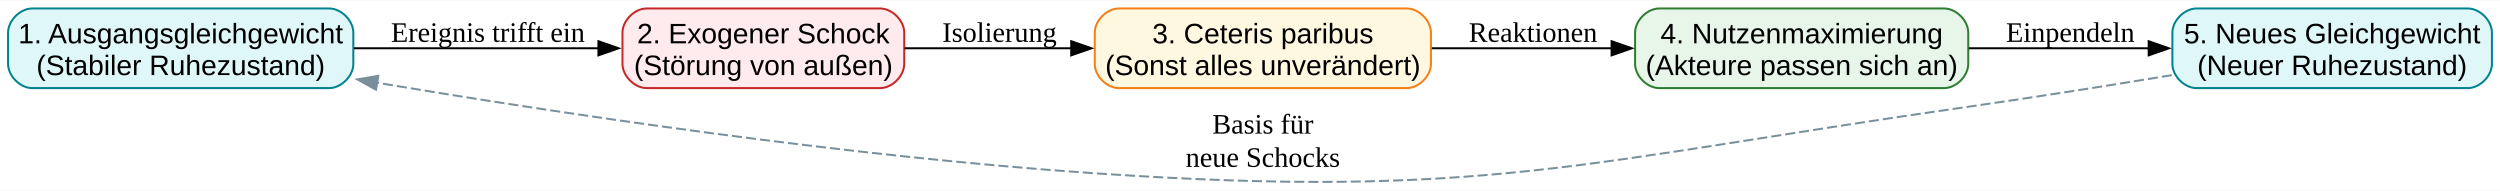
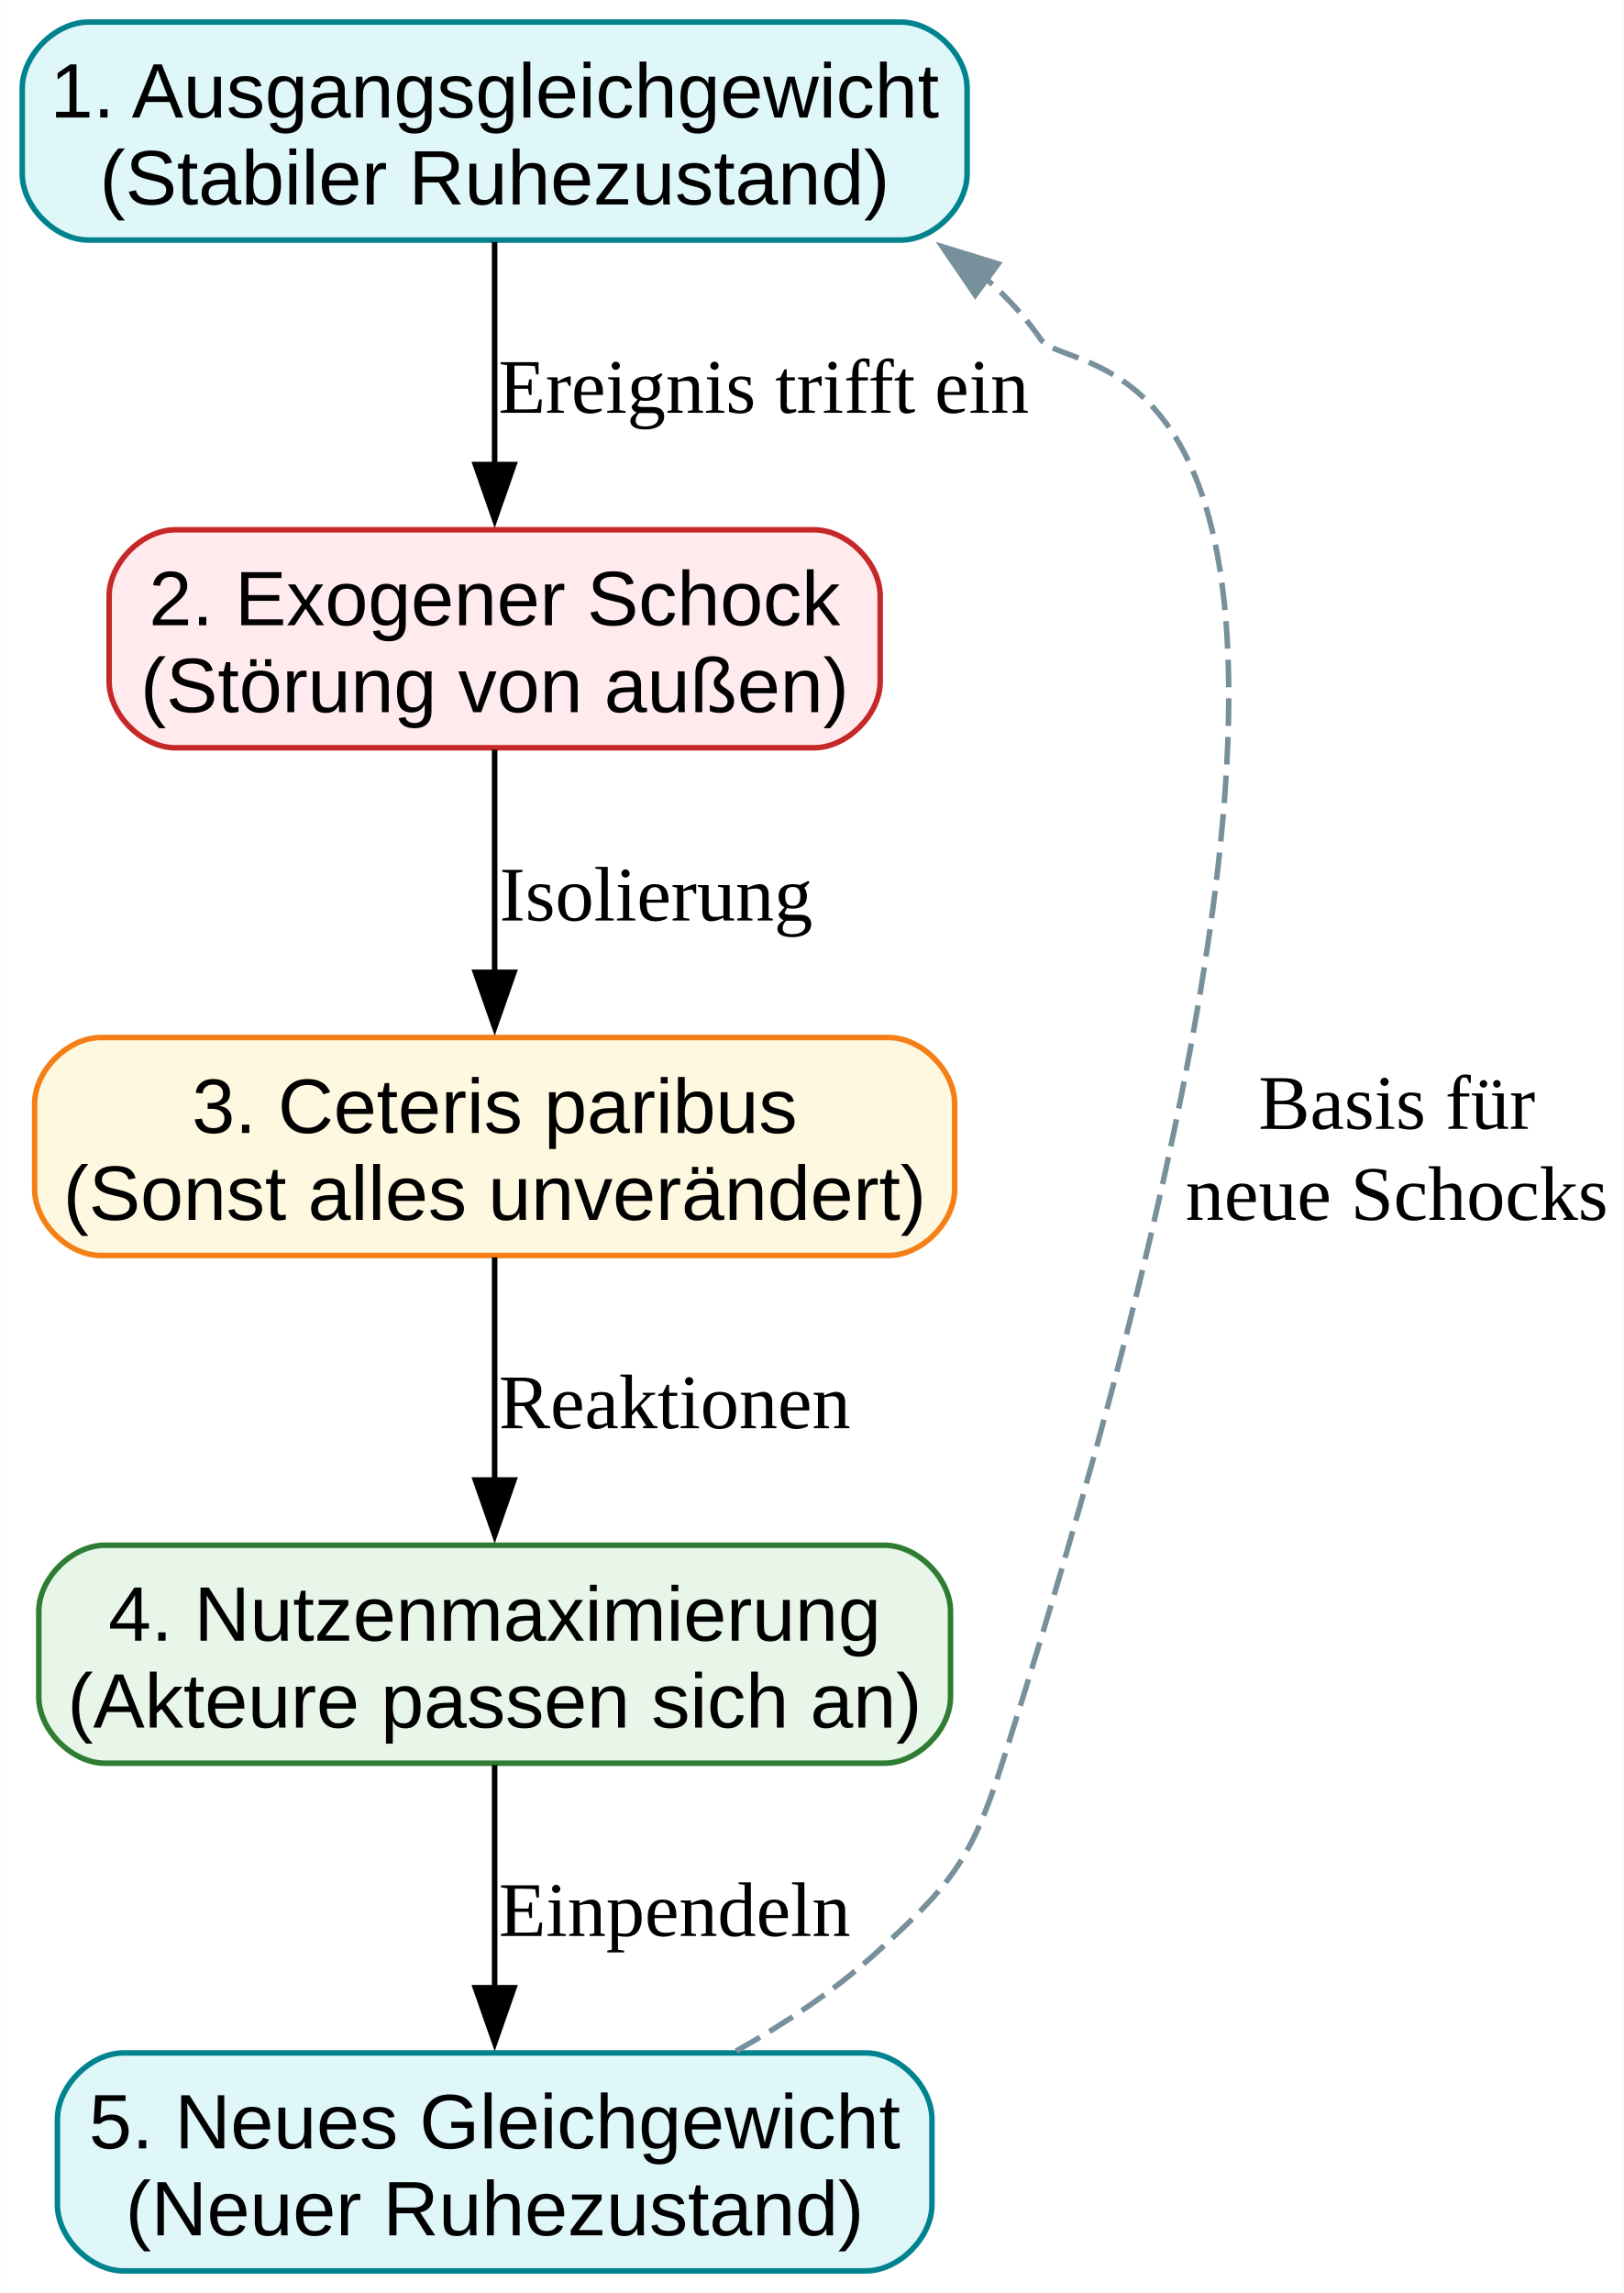
- <svg xmlns="http://www.w3.org/2000/svg" width="864pt" height="66pt" viewBox="0.00 0.00 864.00 65.72">
-   <g id="graph0" class="graph" transform="scale(0.696774 0.696774) rotate(0) translate(4 90.32)">
-     <polygon fill="white" stroke="none" points="-4,4 -4,-90.32 1236,-90.32 1236,4 -4,4" />
+ <svg xmlns="http://www.w3.org/2000/svg" width="204pt" height="288pt" viewBox="0.00 0.00 203.96 288.00">
+   <g id="graph0" class="graph" transform="scale(0.693141 0.693141) rotate(0) translate(4 411.5)">
+     <polygon fill="white" stroke="none" points="-4,4 -4,-411.5 290.26,-411.5 290.26,4 -4,4" />
    <g id="node1" class="node">
-       <path fill="#e0f7fa" stroke="#00838f" d="M159.25,-86.32C159.25,-86.32 12,-86.32 12,-86.32 6,-86.32 0,-80.32 0,-74.32 0,-74.32 0,-58.82 0,-58.82 0,-52.82 6,-46.82 12,-46.82 12,-46.82 159.25,-46.82 159.25,-46.82 165.25,-46.82 171.25,-52.82 171.25,-58.82 171.25,-58.82 171.25,-74.32 171.25,-74.32 171.25,-80.32 165.25,-86.32 159.25,-86.32" />
-       <text text-anchor="middle" x="85.62" y="-69.02" font-family="Arial" font-size="14.00">1. Ausgangsgleichgewicht</text>
-       <text text-anchor="middle" x="85.62" y="-53.27" font-family="Arial" font-size="14.00">(Stabiler Ruhezustand)</text>
+       <path fill="#e0f7fa" stroke="#00838f" d="M159.25,-407.5C159.25,-407.5 12,-407.5 12,-407.5 6,-407.5 0,-401.5 0,-395.5 0,-395.5 0,-380 0,-380 0,-374 6,-368 12,-368 12,-368 159.25,-368 159.25,-368 165.25,-368 171.25,-374 171.25,-380 171.25,-380 171.25,-395.5 171.25,-395.5 171.25,-401.5 165.25,-407.5 159.25,-407.5" />
+       <text text-anchor="middle" x="85.62" y="-390.2" font-family="Arial" font-size="14.00">1. Ausgangsgleichgewicht</text>
+       <text text-anchor="middle" x="85.62" y="-374.45" font-family="Arial" font-size="14.00">(Stabiler Ruhezustand)</text>
    </g>
    <g id="node2" class="node">
-       <path fill="#ffebee" stroke="#c62828" d="M432.5,-86.32C432.5,-86.32 316.75,-86.32 316.75,-86.32 310.75,-86.32 304.75,-80.32 304.75,-74.32 304.75,-74.32 304.75,-58.82 304.75,-58.82 304.75,-52.82 310.75,-46.82 316.75,-46.82 316.75,-46.82 432.5,-46.82 432.5,-46.82 438.5,-46.82 444.5,-52.82 444.5,-58.82 444.5,-58.82 444.5,-74.32 444.5,-74.32 444.5,-80.32 438.5,-86.32 432.5,-86.32" />
-       <text text-anchor="middle" x="374.62" y="-69.02" font-family="Arial" font-size="14.00">2. Exogener Schock</text>
-       <text text-anchor="middle" x="374.62" y="-53.27" font-family="Arial" font-size="14.00">(Störung von außen)</text>
+       <path fill="#ffebee" stroke="#c62828" d="M143.5,-315.5C143.5,-315.5 27.75,-315.5 27.75,-315.5 21.75,-315.5 15.75,-309.5 15.75,-303.5 15.75,-303.5 15.75,-288 15.75,-288 15.75,-282 21.75,-276 27.75,-276 27.75,-276 143.5,-276 143.5,-276 149.5,-276 155.5,-282 155.5,-288 155.5,-288 155.5,-303.5 155.5,-303.5 155.5,-309.5 149.5,-315.5 143.5,-315.5" />
+       <text text-anchor="middle" x="85.62" y="-298.2" font-family="Arial" font-size="14.00">2. Exogener Schock</text>
+       <text text-anchor="middle" x="85.62" y="-282.45" font-family="Arial" font-size="14.00">(Störung von außen)</text>
    </g>
    <g id="edge1" class="edge">
-       <path fill="none" stroke="black" d="M171.57,-66.57C209.92,-66.57 255,-66.57 292.84,-66.57" />
-       <polygon fill="black" stroke="black" points="292.82,-70.07 302.82,-66.57 292.82,-63.07 292.82,-70.07" />
-       <text text-anchor="middle" x="238" y="-69.77" font-family="Times New Roman,serif" font-size="14.00"> Ereignis trifft ein</text>
+       <path fill="none" stroke="black" d="M85.62,-367.66C85.62,-355.85 85.62,-340.42 85.62,-326.98" />
+       <polygon fill="black" stroke="black" points="89.13,-327.32 85.63,-317.32 82.13,-327.32 89.13,-327.32" />
+       <text text-anchor="middle" x="134.38" y="-336.7" font-family="Times New Roman,serif" font-size="14.00"> Ereignis trifft ein</text>
    </g>
    <g id="node3" class="node">
-       <path fill="#fff8e1" stroke="#f57f17" d="M693.75,-86.32C693.75,-86.32 551,-86.32 551,-86.32 545,-86.32 539,-80.32 539,-74.32 539,-74.32 539,-58.82 539,-58.82 539,-52.82 545,-46.82 551,-46.82 551,-46.82 693.75,-46.82 693.75,-46.82 699.75,-46.82 705.75,-52.82 705.75,-58.82 705.75,-58.82 705.75,-74.32 705.75,-74.32 705.75,-80.32 699.75,-86.32 693.75,-86.32" />
-       <text text-anchor="middle" x="622.38" y="-69.02" font-family="Arial" font-size="14.00">3. Ceteris paribus</text>
-       <text text-anchor="middle" x="622.38" y="-53.27" font-family="Arial" font-size="14.00">(Sonst alles unverändert)</text>
+       <path fill="#fff8e1" stroke="#f57f17" d="M157,-223.5C157,-223.5 14.25,-223.5 14.25,-223.5 8.25,-223.5 2.25,-217.5 2.25,-211.5 2.25,-211.5 2.25,-196 2.25,-196 2.25,-190 8.25,-184 14.25,-184 14.25,-184 157,-184 157,-184 163,-184 169,-190 169,-196 169,-196 169,-211.5 169,-211.5 169,-217.5 163,-223.5 157,-223.5" />
+       <text text-anchor="middle" x="85.62" y="-206.2" font-family="Arial" font-size="14.00">3. Ceteris paribus</text>
+       <text text-anchor="middle" x="85.62" y="-190.45" font-family="Arial" font-size="14.00">(Sonst alles unverändert)</text>
    </g>
    <g id="edge2" class="edge">
-       <path fill="none" stroke="black" d="M444.73,-66.57C470.44,-66.57 500.05,-66.57 527.6,-66.57" />
-       <polygon fill="black" stroke="black" points="527.33,-70.07 537.33,-66.57 527.33,-63.07 527.33,-70.07" />
-       <text text-anchor="middle" x="491.75" y="-69.77" font-family="Times New Roman,serif" font-size="14.00"> Isolierung</text>
+       <path fill="none" stroke="black" d="M85.62,-275.66C85.62,-263.85 85.62,-248.42 85.62,-234.98" />
+       <polygon fill="black" stroke="black" points="89.13,-235.32 85.63,-225.32 82.13,-235.32 89.13,-235.32" />
+       <text text-anchor="middle" x="114.88" y="-244.7" font-family="Times New Roman,serif" font-size="14.00"> Isolierung</text>
    </g>
    <g id="node4" class="node">
-       <path fill="#e8f5e9" stroke="#2e7d32" d="M960.25,-86.32C960.25,-86.32 819,-86.32 819,-86.32 813,-86.32 807,-80.32 807,-74.32 807,-74.32 807,-58.82 807,-58.82 807,-52.82 813,-46.82 819,-46.82 819,-46.82 960.25,-46.82 960.25,-46.82 966.25,-46.82 972.25,-52.82 972.25,-58.82 972.25,-58.82 972.25,-74.32 972.25,-74.32 972.25,-80.32 966.25,-86.32 960.25,-86.32" />
-       <text text-anchor="middle" x="889.62" y="-69.02" font-family="Arial" font-size="14.00">4. Nutzenmaximierung</text>
-       <text text-anchor="middle" x="889.62" y="-53.27" font-family="Arial" font-size="14.00">(Akteure passen sich an)</text>
+       <path fill="#e8f5e9" stroke="#2e7d32" d="M156.25,-131.5C156.25,-131.5 15,-131.5 15,-131.5 9,-131.5 3,-125.5 3,-119.5 3,-119.5 3,-104 3,-104 3,-98 9,-92 15,-92 15,-92 156.25,-92 156.25,-92 162.25,-92 168.25,-98 168.25,-104 168.25,-104 168.25,-119.5 168.25,-119.5 168.25,-125.5 162.25,-131.5 156.25,-131.5" />
+       <text text-anchor="middle" x="85.62" y="-114.2" font-family="Arial" font-size="14.00">4. Nutzenmaximierung</text>
+       <text text-anchor="middle" x="85.62" y="-98.45" font-family="Arial" font-size="14.00">(Akteure passen sich an)</text>
    </g>
    <g id="edge3" class="edge">
-       <path fill="none" stroke="black" d="M706.21,-66.57C734.53,-66.57 766.38,-66.57 795.46,-66.57" />
-       <polygon fill="black" stroke="black" points="795.36,-70.07 805.36,-66.57 795.36,-63.07 795.36,-70.07" />
-       <text text-anchor="middle" x="756.38" y="-69.77" font-family="Times New Roman,serif" font-size="14.00"> Reaktionen</text>
+       <path fill="none" stroke="black" d="M85.62,-183.66C85.62,-171.85 85.62,-156.42 85.62,-142.98" />
+       <polygon fill="black" stroke="black" points="89.13,-143.32 85.63,-133.32 82.13,-143.32 89.13,-143.32" />
+       <text text-anchor="middle" x="118.25" y="-152.7" font-family="Times New Roman,serif" font-size="14.00"> Reaktionen</text>
    </g>
    <g id="node5" class="node">
-       <path fill="#e0f7fa" stroke="#00838f" d="M1220,-86.32C1220,-86.32 1085.5,-86.32 1085.5,-86.32 1079.5,-86.32 1073.5,-80.32 1073.5,-74.32 1073.5,-74.32 1073.5,-58.82 1073.5,-58.82 1073.5,-52.82 1079.5,-46.82 1085.5,-46.82 1085.5,-46.82 1220,-46.82 1220,-46.82 1226,-46.82 1232,-52.82 1232,-58.82 1232,-58.82 1232,-74.32 1232,-74.32 1232,-80.32 1226,-86.32 1220,-86.32" />
-       <text text-anchor="middle" x="1152.75" y="-69.02" font-family="Arial" font-size="14.00">5. Neues Gleichgewicht</text>
-       <text text-anchor="middle" x="1152.75" y="-53.27" font-family="Arial" font-size="14.00">(Neuer Ruhezustand)</text>
+       <path fill="#e0f7fa" stroke="#00838f" d="M152.88,-39.5C152.88,-39.5 18.38,-39.5 18.38,-39.5 12.38,-39.5 6.38,-33.5 6.38,-27.5 6.38,-27.5 6.38,-12 6.38,-12 6.38,-6 12.38,0 18.38,0 18.38,0 152.88,0 152.88,0 158.88,0 164.88,-6 164.88,-12 164.88,-12 164.88,-27.5 164.88,-27.5 164.88,-33.5 158.88,-39.5 152.88,-39.5" />
+       <text text-anchor="middle" x="85.62" y="-22.2" font-family="Arial" font-size="14.00">5. Neues Gleichgewicht</text>
+       <text text-anchor="middle" x="85.62" y="-6.45" font-family="Arial" font-size="14.00">(Neuer Ruhezustand)</text>
    </g>
    <g id="edge4" class="edge">
-       <path fill="none" stroke="black" d="M972.53,-66.57C1000.92,-66.57 1032.89,-66.57 1061.88,-66.57" />
-       <polygon fill="black" stroke="black" points="1061.75,-70.07 1071.75,-66.57 1061.75,-63.07 1061.75,-70.07" />
-       <text text-anchor="middle" x="1022.88" y="-69.77" font-family="Times New Roman,serif" font-size="14.00"> Einpendeln</text>
+       <path fill="none" stroke="black" d="M85.62,-91.66C85.62,-79.85 85.62,-64.42 85.62,-50.98" />
+       <polygon fill="black" stroke="black" points="89.13,-51.32 85.63,-41.32 82.13,-51.32 89.13,-51.32" />
+       <text text-anchor="middle" x="118.25" y="-60.7" font-family="Times New Roman,serif" font-size="14.00"> Einpendeln</text>
    </g>
    <g id="edge5" class="edge">
-       <path fill="none" stroke="#78909c" stroke-dasharray="5,2" d="M1073.21,-53.24C1041.84,-48.08 1005.38,-42.3 972.25,-37.57 781.07,-10.3 731.67,8.57 539,-4.57 415.44,-13 274.21,-34.23 182.89,-49.5" />
-       <polygon fill="#78909c" stroke="#78909c" points="182.5,-46.02 173.22,-51.13 183.67,-52.92 182.5,-46.02" />
-       <text text-anchor="middle" x="622.38" y="-24.27" font-family="Times New Roman,serif" font-size="14.00"> Basis für</text>
-       <text text-anchor="middle" x="622.38" y="-7.77" font-family="Times New Roman,serif" font-size="14.00">neue Schocks</text>
+       <path fill="none" stroke="#78909c" stroke-dasharray="5,2" d="M129.38,-39.84C138.28,-44.84 147.18,-50.76 154.62,-57.5 168.28,-69.87 172.03,-74.44 177.62,-92 262.38,-357.97 190.58,-341.44 184.62,-350 181.8,-354.06 178.47,-357.68 174.77,-360.9" />
+       <polygon fill="#78909c" stroke="#78909c" points="172.73,-358.05 166.76,-366.8 176.88,-363.69 172.73,-358.05" />
+       <text text-anchor="middle" x="249.13" y="-206.95" font-family="Times New Roman,serif" font-size="14.00"> Basis für</text>
+       <text text-anchor="middle" x="249.13" y="-190.45" font-family="Times New Roman,serif" font-size="14.00">neue Schocks</text>
    </g>
  </g>
</svg>
